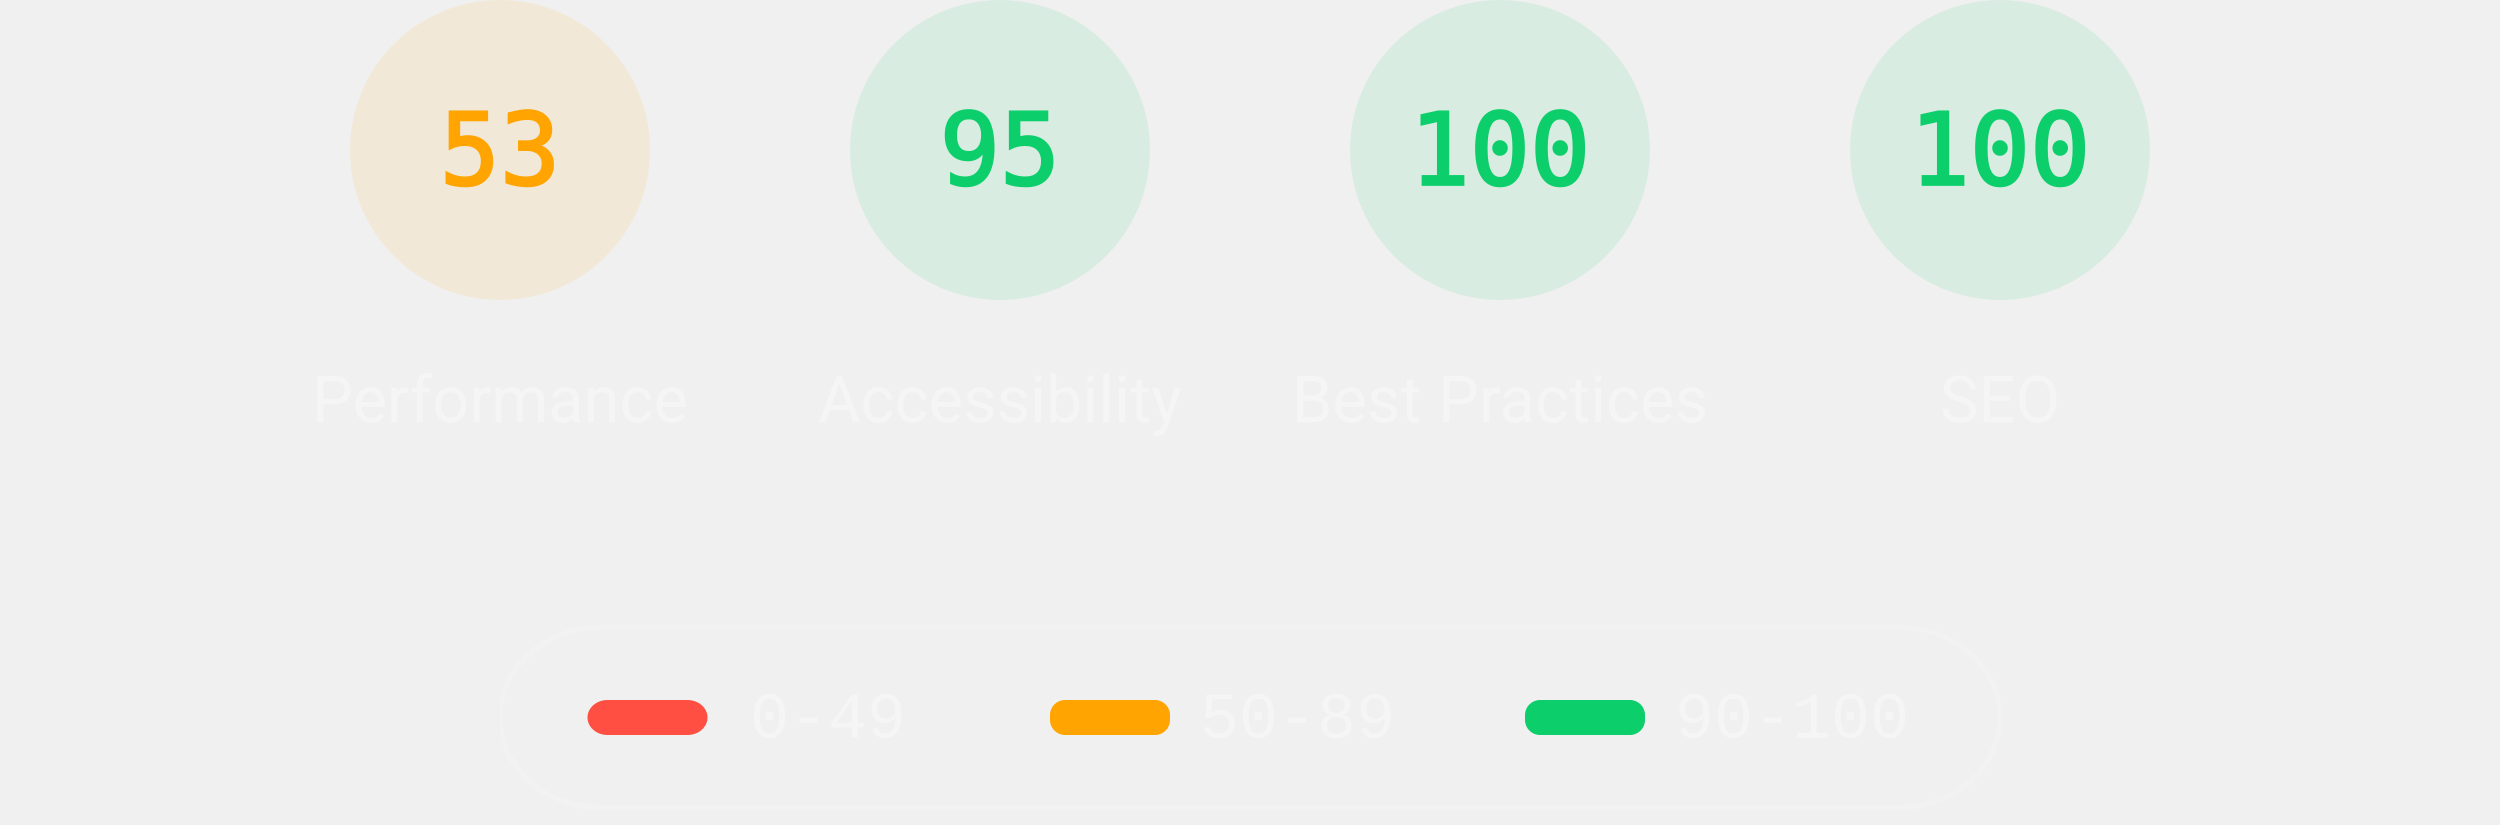
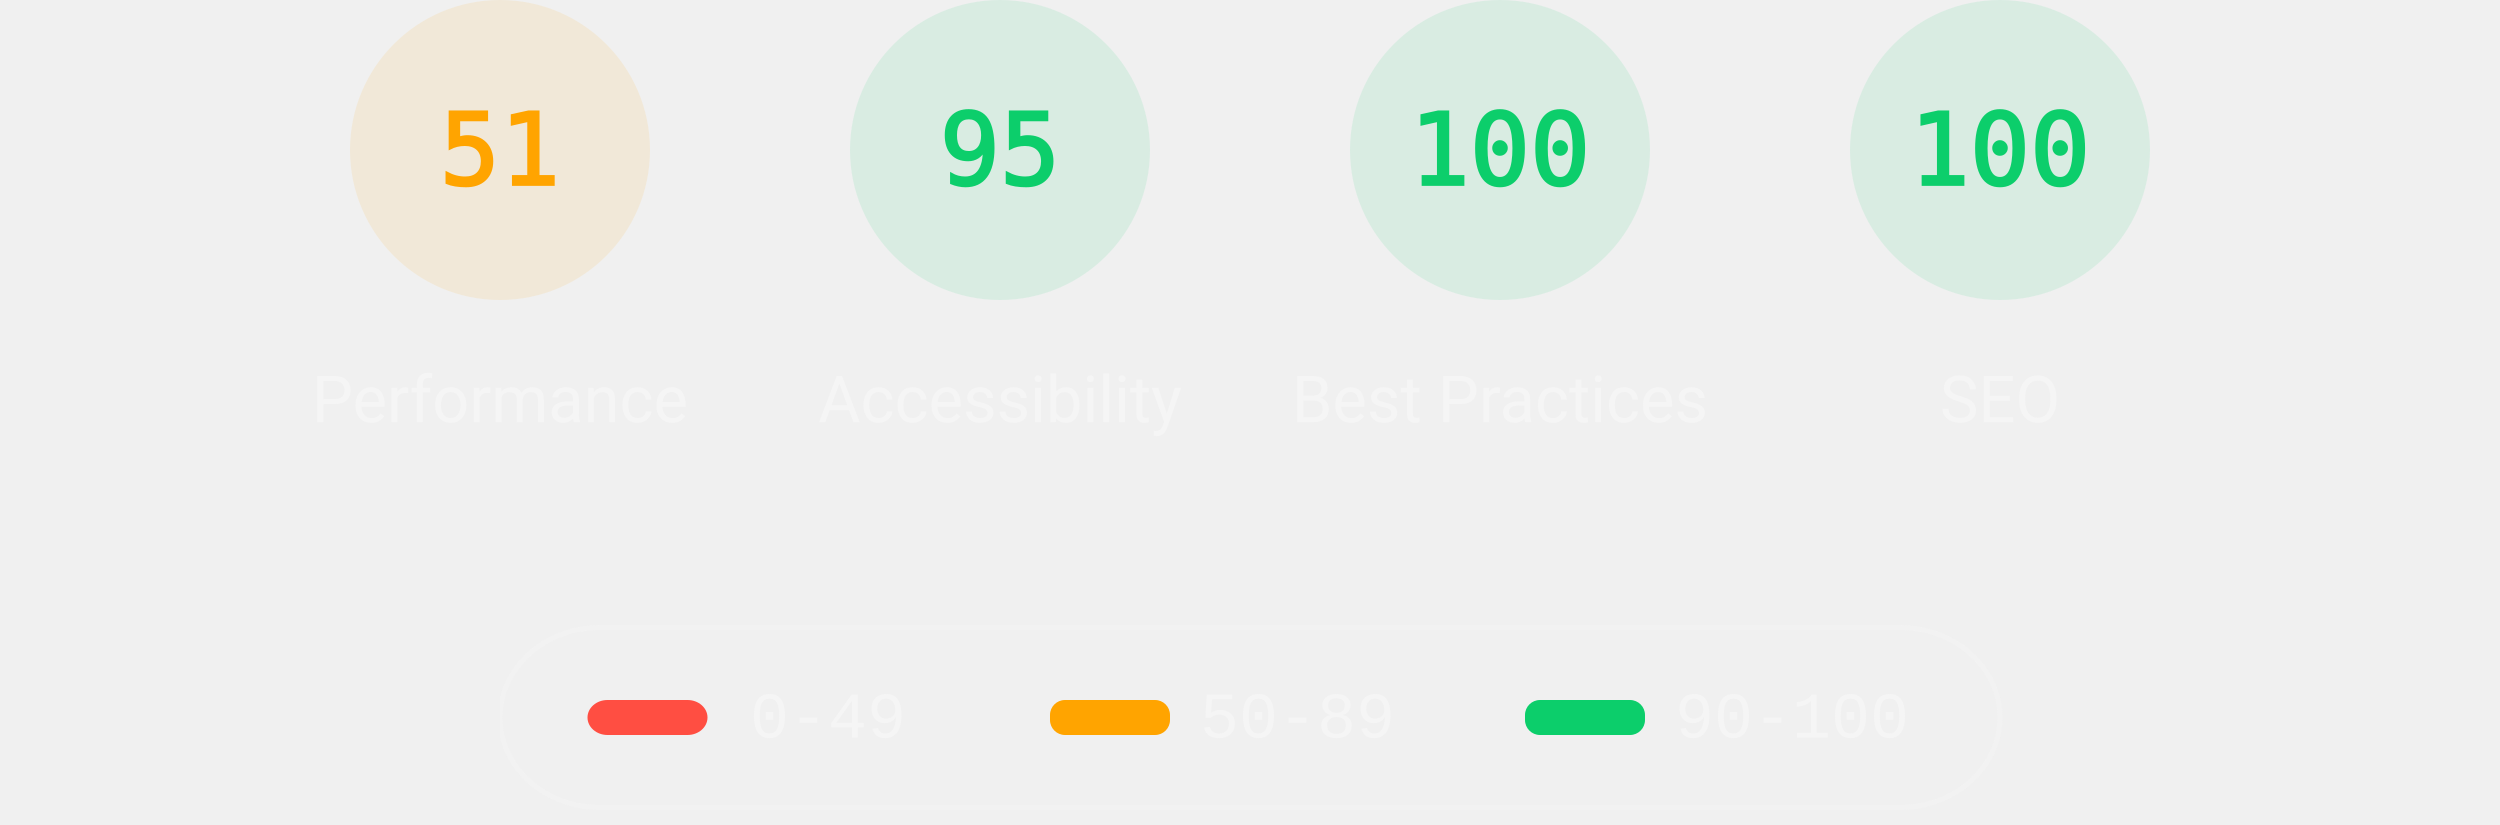
<svg xmlns="http://www.w3.org/2000/svg" class="theme--dark" fill="none" width="1000" height="330">
  <style>
			.gauge-base {
				opacity: 0.1
			}

			.gauge-arc {
				fill: none;
				animation-delay: 250ms;
				stroke-linecap: round;
				transform: rotate(-90deg);
				transform-origin: 100px 60px;
				animation: load-gauge 1s ease forwards
			}

			.guage-text {
				font-size: 40px;
				font-family: monospace;
				text-align: center
			}

			.guage-red {
				color: #ff4e42;
				fill: #ff4e42;
				stroke: #ff4e42
			}
			.guage-orange {
				color: #ffa400;
				fill: #ffa400;
				stroke: #ffa400
			}
			.guage-green {
				color: #0cce6b;
				fill: #0cce6b;
				stroke: #0cce6b
			}
			.theme--agnostic .guage-undefined {
				color: #5c5c5c;
				fill: #5c5c5c;
				stroke: #5c5c5c
			}
			.theme--light .guage-undefined {
				color: #1e1e1e;
				fill: #1e1e1e;
				stroke: #1e1e1e
			}
			.theme--dark .guage-undefined {
				color: #f5f5f5;
				fill: #f5f5f5;
				stroke: #f5f5f5
			}

			.guage-title {
				stroke: none;
				font-size: 26px;
				line-height: 26px;
				font-family: Roboto, Halvetica, Arial, sans-serif
			}
			.metric.guage-title {
				font-family: 'Courier New', Courier, monospace
			}
			.theme--agnostic .guage-title {
				color: #737373;
				fill: #737373
			}
			.theme--light .guage-title {
				color: #212121;
				fill: #212121
			}
			.theme--dark .guage-title {
				color: #f5f5f5;
				fill: #f5f5f5
			}

			@keyframes load-gauge {
				from {
					stroke-dasharray: 0 352.858
				}
			}
			.lh-gauge--pwa__disc {
				fill: #e0e0e0
			}
			.lh-gauge--pwa__logo {
				position: relative;
				fill: #b0b0b0
			}
			.lh-gauge--pwa__invisible {
				display: none
			}
			.lh-gauge--pwa__visible {
				display: inline
			}
			.guage-invisible {
				display: none
			}
			.lh-gauge--pwa__logo--primary-color {
				fill: #304ffe
			}
			.theme--agnostic .lh-gauge--pwa__logo--secondary-color {
				fill: #787878
			}
			.theme--light .lh-gauge--pwa__logo--secondary-color {
				fill: #3d3d3d
			}
			.theme--dark .lh-gauge--pwa__logo--secondary-color {
				fill: #d8b6b6
			}
			.theme--light #svg_2 {
				stroke: #00000022
			}
			.theme--agnostic #svg_2 {
				stroke: #616161
			}
			.theme--light #svg_2 {
				stroke: #00000022
			}
			.theme--dark #svg_2 {
				stroke: #f5f5f566
			}
		</style>
  <svg class="guage-div guage-perf guage-orange" viewBox="0 0 200 200" width="200" height="200" x="100" y="0">
    <circle class="gauge-base" r="56" cx="100" cy="60" stroke-width="8" />
-     <circle class="gauge-arc guage-arc-1" r="56" cx="100" cy="60" stroke-width="8" style="stroke-dasharray: 186.485, 351.858;" />
-     <text class="guage-text" x="100px" y="60px" alignment-baseline="central" dominant-baseline="central" text-anchor="middle">53</text>
+     <circle class="gauge-arc guage-arc-1" r="56" cx="100" cy="60" stroke-width="8" style="stroke-dasharray: 179.448, 351.858;" />
+     <text class="guage-text" x="100px" y="60px" alignment-baseline="central" dominant-baseline="central" text-anchor="middle">51</text>
    <text class="guage-title" x="100px" y="160px" alignment-baseline="central" dominant-baseline="central" text-anchor="middle">Performance</text>
  </svg>
  <svg class="guage-div guage-acc guage-green" viewBox="0 0 200 200" width="200" height="200" x="300" y="0">
    <circle class="gauge-base" r="56" cx="100" cy="60" stroke-width="8" />
    <circle class="gauge-arc guage-arc-2" r="56" cx="100" cy="60" stroke-width="8" style="stroke-dasharray: 334.265, 351.858;" />
    <text class="guage-text" x="100px" y="60px" alignment-baseline="central" dominant-baseline="central" text-anchor="middle">95</text>
    <text class="guage-title" x="100px" y="160px" alignment-baseline="central" dominant-baseline="central" text-anchor="middle">Accessibility</text>
  </svg>
  <svg class="guage-div guage-best guage-green" viewBox="0 0 200 200" width="200" height="200" x="500" y="0">
    <circle class="gauge-base" r="56" cx="100" cy="60" stroke-width="8" />
    <circle class="gauge-arc guage-arc-3" r="56" cx="100" cy="60" stroke-width="8" style="stroke-dasharray: 351.858, 351.858;" />
    <text class="guage-text" x="100px" y="60px" alignment-baseline="central" dominant-baseline="central" text-anchor="middle">100</text>
    <text class="guage-title" x="100px" y="160px" alignment-baseline="central" dominant-baseline="central" text-anchor="middle">Best Practices</text>
  </svg>
  <svg class="guage-div guage-seo guage-green" viewBox="0 0 200 200" width="200" height="200" x="700" y="0">
    <circle class="gauge-base" r="56" cx="100" cy="60" stroke-width="8" />
    <circle class="gauge-arc guage-arc-4" r="56" cx="100" cy="60" stroke-width="8" style="stroke-dasharray: 351.858, 351.858;" />
    <text class="guage-text" x="100px" y="60px" alignment-baseline="central" dominant-baseline="central" text-anchor="middle">100</text>
    <text class="guage-title" x="100px" y="160px" alignment-baseline="central" dominant-baseline="central" text-anchor="middle">SEO</text>
  </svg>
  <svg class="guage-div guage-pwa guage-invisible" viewBox="0 0 200 200" width="200" height="200" x="900" y="0">
    <svg viewBox="0 0 60 60" width="112" height="112" x="44" y="4">
      <defs>
        <linearGradient id="lh-gauge--pwa__check-circle__gradient-0" x1="50%" y1="0%" x2="50%" y2="100%">
          <stop stop-color="#00C852" offset="0%" />
          <stop stop-color="#009688" offset="100%" />
        </linearGradient>
        <linearGradient id="lh-gauge--pwa__installable__shadow-gradient-0" x1="76.056%" x2="24.111%" y1="82.995%" y2="24.735%">
          <stop stop-color="#A5D6A7" offset="0%" />
          <stop stop-color="#80CBC4" offset="100%" />
        </linearGradient>
        <linearGradient id="lh-gauge--pwa__fast-reliable__shadow-gradient-0" x1="76.056%" y1="82.995%" x2="25.678%" y2="26.493%">
          <stop stop-color="#64B5F6" offset="0%" />
          <stop stop-color="#2979FF" offset="100%" />
        </linearGradient>
        <g id="lh-gauge--pwa__fast-reliable-badge-0">
          <circle fill="#FFFFFF" cx="10" cy="10" r="10" />
          <path fill="#304FFE" d="M10 3.58l5.25 2.34v3.5c0 3.23-2.24 6.26-5.25 7-3.01-.74-5.25-3.77-5.25-7v-3.5L10 3.58zm-.47 10.74l2.76-4.83.03-.07c.04-.08 0-.24-.22-.24h-1.64l.47-3.26h-.47l-2.7 4.77c-.02.01.05-.1-.04.05-.09.16-.1.31.18.31h1.63l-.47 3.27h.47z" />
        </g>
        <g id="lh-gauge--pwa__installable-badge-0">
          <circle fill="#FFFFFF" cx="10" cy="10" r="10" />
          <path fill="#009688" d="M10 4.167A5.835 5.835 0 0 0 4.167 10 5.835 5.835 0 0 0 10 15.833 5.835 5.835 0 0 0 15.833 10 5.835 5.835 0 0 0 10 4.167zm2.917 6.416h-2.334v2.334H9.417v-2.334H7.083V9.417h2.334V7.083h1.166v2.334h2.334v1.166z" />
        </g>
      </defs>
      <g stroke="none" fill-rule="nonzero">
        <circle class="lh-gauge--pwa__disc" cx="30" cy="30" r="30" />
        <g class="lh-gauge--pwa__logo">
          <path d="M35.66 19.39l.7-1.75h2L37.4 15 38.6 12l3.4 9h-2.51l-.58-1.61z" />
          <path d="M33.52 21l3.65-9h-2.42l-2.5 5.82L30.5 12h-1.86l-1.9 5.82-1.35-2.65-1.21 3.72L25.4 21h2.38l1.72-5.2 1.64 5.2z" />
          <path fill-rule="nonzero" d="M20.3 17.91h1.48c.45 0 .85-.05 1.2-.15l.39-1.18 1.07-3.3a2.64 2.64 0 0 0-.28-.37c-.55-.6-1.36-.91-2.42-.91H18v9h2.3V17.9zm1.96-3.84c.22.22.33.5.33.87 0 .36-.1.65-.29.87-.2.23-.59.35-1.15.35h-.86v-2.41h.87c.52 0 .89.1 1.1.32z" />
        </g>
        <rect class="lh-gauge--pwa__component lh-gauge--pwa__na-line lh-gauge--pwa__invisible" fill="#FFFFFF" x="20" y="32" width="20" height="4" rx="2" />
        <g class="lh-gauge--pwa__component lh-gauge--pwa__fast-reliable-badge lh-gauge--pwa__invisible" transform="translate(20, 29)">
          <path fill="url(#lh-gauge--pwa__fast-reliable__shadow-gradient-0)" d="M33.63 19.49A30 30 0 0 1 16.2 30.36L3 17.14 17.14 3l16.49 16.49z" />
          <use href="#lh-gauge--pwa__fast-reliable-badge-0" />
        </g>
        <g class="lh-gauge--pwa__component lh-gauge--pwa__installable-badge lh-gauge--pwa__invisible" transform="translate(20, 29)">
          <path fill="url(#lh-gauge--pwa__installable__shadow-gradient-0)" d="M33.629 19.487c-4.272 5.453-10.391 9.39-17.415 10.869L3 17.142 17.142 3 33.63 19.487z" />
          <use href="#lh-gauge--pwa__installable-badge-0" />
        </g>
        <g class="lh-gauge--pwa__component lh-gauge--pwa__fast-reliable-installable-badges lh-gauge--pwa__invisible">
          <g transform="translate(8, 29)">
            <path fill="url(#lh-gauge--pwa__fast-reliable__shadow-gradient-0)" d="M16.321 30.463L3 17.143 17.142 3l22.365 22.365A29.864 29.864 0 0 1 22 31c-1.942 0-3.84-.184-5.679-.537z" />
            <use href="#lh-gauge--pwa__fast-reliable-badge-0" />
          </g>
          <g transform="translate(32, 29)">
            <path fill="url(#lh-gauge--pwa__installable__shadow-gradient-0)" d="M25.982 11.84a30.107 30.107 0 0 1-13.08 15.203L3 17.143 17.142 3l8.84 8.84z" />
            <use href="#lh-gauge--pwa__installable-badge-0" />
          </g>
        </g>
        <g class="lh-gauge--pwa__component lh-gauge--pwa__check-circle lh-gauge--pwa__invisible" transform="translate(18, 28)">
          <circle fill="#FFFFFF" cx="12" cy="12" r="12" />
          <path fill="url(#lh-gauge--pwa__check-circle__gradient-0)" d="M12 2a10 10 0 1 0 0 20 10 10 0 0 0 0-20zm-2 15l-5-5 1.41-1.41L10 14.17l7.59-7.59L19 8l-9 9z" />
        </g>
      </g>
    </svg>
    <text class="guage-title" y="160px" alignment-baseline="central" dominant-baseline="central" text-anchor="middle">
      <tspan x="100px" dy="-6px">Progressive</tspan>
      <tspan x="100px" dy="30px">Web App</tspan>
    </text>
  </svg>
  <svg width="604" height="76" x="200" y="250">
    <g>
      <rect fill="none" id="canvas_background" height="80" width="604" y="-1" x="-1" />
      <g display="none" overflow="visible" y="0" x="0" height="100%" width="100%" id="canvasGrid">
        <rect fill="url(#gridpattern)" stroke-width="0" y="0" x="0" height="100%" width="100%" />
      </g>
    </g>
    <g>
      <rect fill-opacity="0" stroke-width="2" rx="40" id="svg_2" height="72" width="600" y="1" x="0" fill="#000000" />
      <rect stroke="#000" rx="8" id="svg_3" height="14" width="48" y="30" x="35" stroke-opacity="null" stroke-width="0" fill="#ff4e42" />
      <rect stroke="#000" rx="6" id="svg_4" height="14" width="48" y="30" x="220" stroke-opacity="null" stroke-width="0" fill="#ffa400" />
      <rect stroke="#000" rx="6" id="svg_5" height="14" width="48" y="30" x="410" stroke-opacity="null" stroke-width="0" fill="#0cce6b" />
      <text class="metric guage-title" xml:space="preserve" text-anchor="start" font-size="26" id="svg_6" y="45" x="100" stroke-opacity="null" stroke-width="0" stroke="#000">0-49</text>
      <text class="metric guage-title" xml:space="preserve" text-anchor="start" font-size="26" id="svg_7" y="45" x="280" stroke-opacity="null" stroke-width="0" stroke="#000">50-89</text>
      <text class="metric guage-title" xml:space="preserve" text-anchor="start" font-size="26" id="svg_8" y="45" x="470" stroke-opacity="null" stroke-width="0" stroke="#000">90-100</text>
    </g>
  </svg>
</svg>
